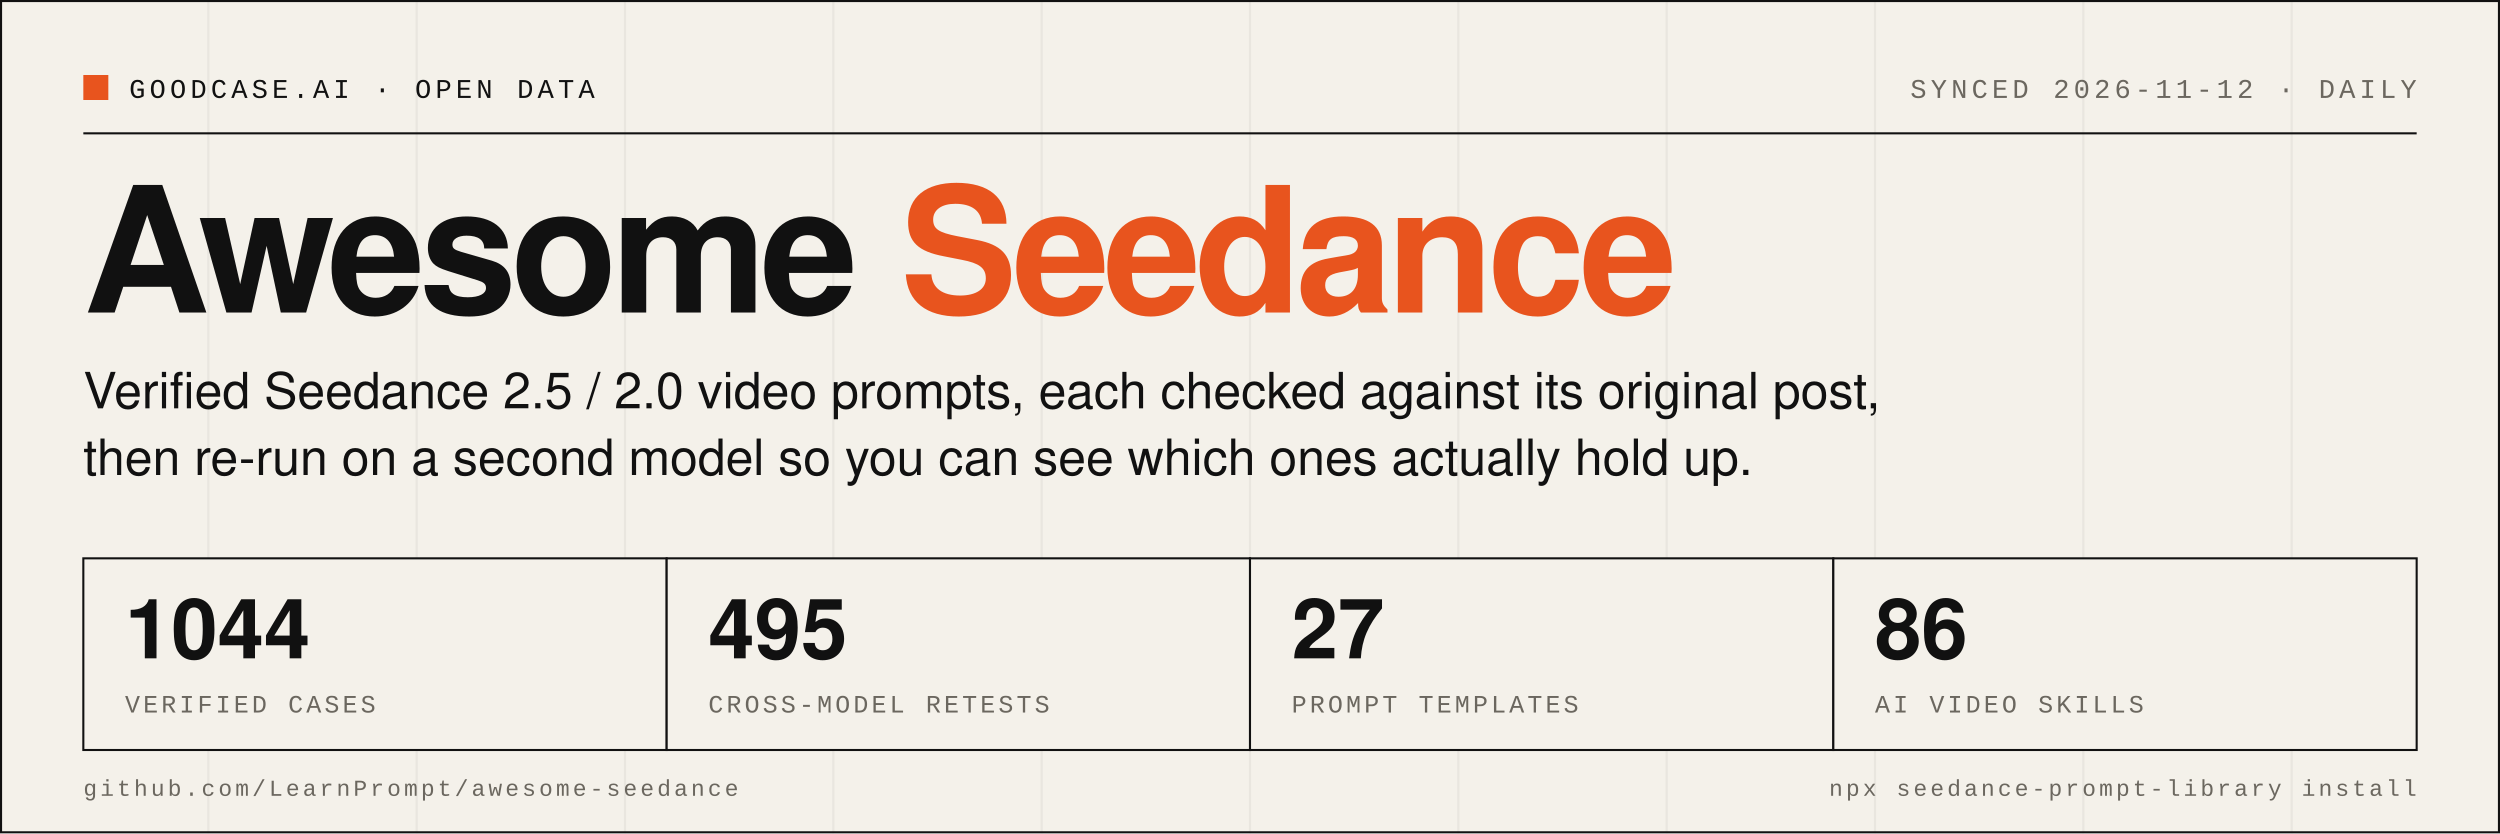
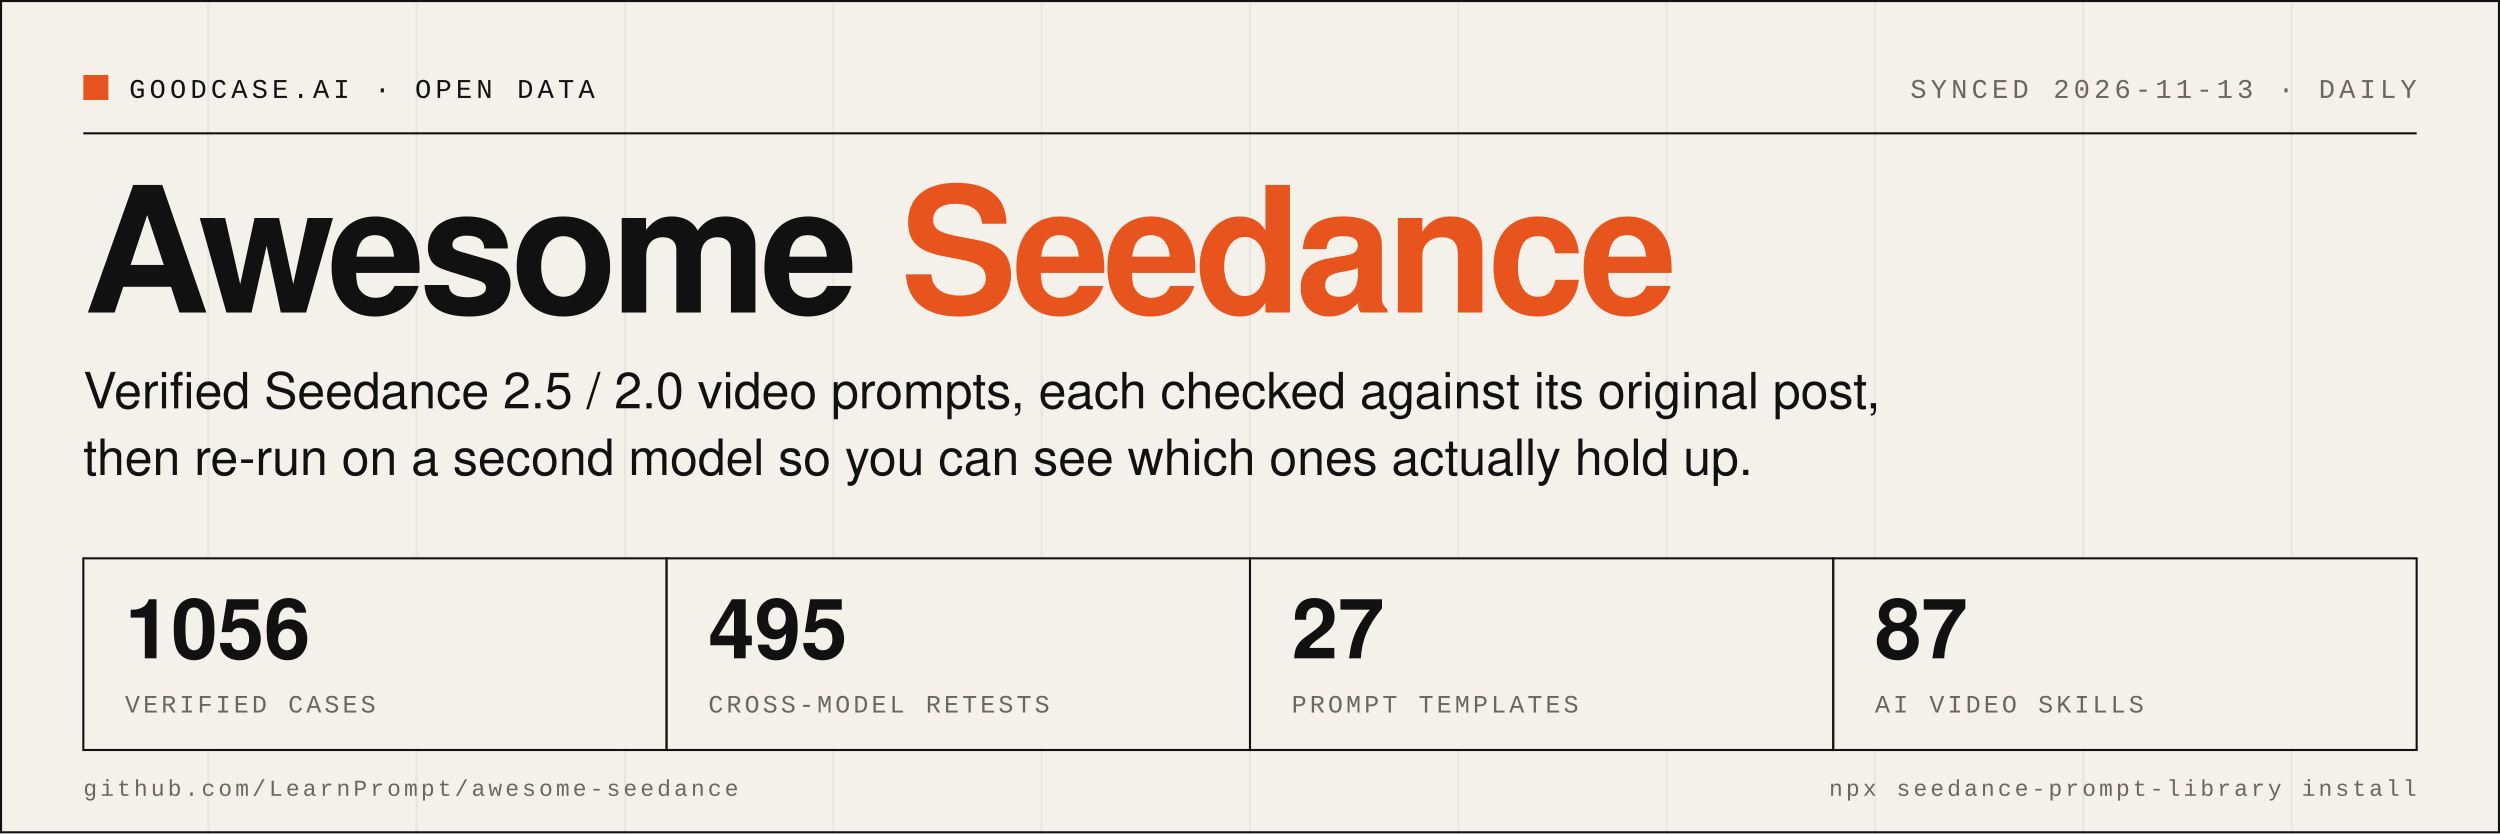
- <svg xmlns="http://www.w3.org/2000/svg" width="1200" height="400" viewBox="0 0 1200 400" role="img" aria-label="Awesome Seedance: 1044 verified cases, 495 cross-model retests, 27 prompt templates, 86 AI video skills">
+ <svg xmlns="http://www.w3.org/2000/svg" width="1200" height="400" viewBox="0 0 1200 400" role="img" aria-label="Awesome Seedance: 1056 verified cases, 495 cross-model retests, 27 prompt templates, 87 AI video skills">
  <rect width="1200" height="400" fill="#F4F1EA" />
  <line x1="0" y1="0" x2="0" y2="400" stroke="#111111" stroke-opacity="0.05" stroke-width="1" />
  <line x1="100" y1="0" x2="100" y2="400" stroke="#111111" stroke-opacity="0.05" stroke-width="1" />
  <line x1="200" y1="0" x2="200" y2="400" stroke="#111111" stroke-opacity="0.05" stroke-width="1" />
  <line x1="300" y1="0" x2="300" y2="400" stroke="#111111" stroke-opacity="0.05" stroke-width="1" />
  <line x1="400" y1="0" x2="400" y2="400" stroke="#111111" stroke-opacity="0.05" stroke-width="1" />
  <line x1="500" y1="0" x2="500" y2="400" stroke="#111111" stroke-opacity="0.05" stroke-width="1" />
  <line x1="600" y1="0" x2="600" y2="400" stroke="#111111" stroke-opacity="0.05" stroke-width="1" />
  <line x1="700" y1="0" x2="700" y2="400" stroke="#111111" stroke-opacity="0.05" stroke-width="1" />
  <line x1="800" y1="0" x2="800" y2="400" stroke="#111111" stroke-opacity="0.05" stroke-width="1" />
  <line x1="900" y1="0" x2="900" y2="400" stroke="#111111" stroke-opacity="0.05" stroke-width="1" />
  <line x1="1000" y1="0" x2="1000" y2="400" stroke="#111111" stroke-opacity="0.05" stroke-width="1" />
  <line x1="1100" y1="0" x2="1100" y2="400" stroke="#111111" stroke-opacity="0.05" stroke-width="1" />
  <rect x="0.5" y="0.5" width="1199" height="399" fill="none" stroke="#111111" stroke-width="1" />
  <rect x="40" y="36" width="12" height="12" fill="#E8541E" />
  <text x="62" y="47" font-family="SFMono-Regular, Menlo, Consolas, 'Liberation Mono', monospace" font-size="13" letter-spacing="2" fill="#111111">GOODCASE.AI · OPEN DATA</text>
-   <text x="1160" y="47" text-anchor="end" font-family="SFMono-Regular, Menlo, Consolas, 'Liberation Mono', monospace" font-size="13" letter-spacing="2" fill="#6B675F">SYNCED 2026-11-12 · DAILY</text>
+   <text x="1160" y="47" text-anchor="end" font-family="SFMono-Regular, Menlo, Consolas, 'Liberation Mono', monospace" font-size="13" letter-spacing="2" fill="#6B675F">SYNCED 2026-11-13 · DAILY</text>
  <line x1="40" y1="64" x2="1160" y2="64" stroke="#111111" stroke-width="1" />
  <text x="40" y="150" font-family="Helvetica Neue, Helvetica, Arial, 'PingFang SC', sans-serif" font-size="84" font-weight="800" letter-spacing="-3" fill="#111111">Awesome <tspan fill="#E8541E">Seedance</tspan>
  </text>
  <text x="40" y="196" font-family="Helvetica Neue, Helvetica, Arial, 'PingFang SC', sans-serif" font-size="24" fill="#111111">Verified Seedance 2.5 / 2.0 video prompts, each checked against its original post,</text>
  <text x="40" y="228" font-family="Helvetica Neue, Helvetica, Arial, 'PingFang SC', sans-serif" font-size="24" fill="#111111">then re-run on a second model so you can see which ones actually hold up.</text>
  <rect x="40" y="268" width="280" height="92" fill="#F4F1EA" stroke="#111111" stroke-width="1" />
-   <text x="60" y="316" font-family="Helvetica Neue, Helvetica, Arial, 'PingFang SC', sans-serif" font-size="40" font-weight="700" fill="#111111">1044</text>
+   <text x="60" y="316" font-family="Helvetica Neue, Helvetica, Arial, 'PingFang SC', sans-serif" font-size="40" font-weight="700" fill="#111111">1056</text>
  <text x="60" y="342" font-family="SFMono-Regular, Menlo, Consolas, 'Liberation Mono', monospace" font-size="12" letter-spacing="1.5" fill="#6B675F">VERIFIED CASES</text>
  <rect x="320" y="268" width="280" height="92" fill="#F4F1EA" stroke="#111111" stroke-width="1" />
  <text x="340" y="316" font-family="Helvetica Neue, Helvetica, Arial, 'PingFang SC', sans-serif" font-size="40" font-weight="700" fill="#111111">495</text>
  <text x="340" y="342" font-family="SFMono-Regular, Menlo, Consolas, 'Liberation Mono', monospace" font-size="12" letter-spacing="1.5" fill="#6B675F">CROSS-MODEL RETESTS</text>
  <rect x="600" y="268" width="280" height="92" fill="#F4F1EA" stroke="#111111" stroke-width="1" />
  <text x="620" y="316" font-family="Helvetica Neue, Helvetica, Arial, 'PingFang SC', sans-serif" font-size="40" font-weight="700" fill="#111111">27</text>
  <text x="620" y="342" font-family="SFMono-Regular, Menlo, Consolas, 'Liberation Mono', monospace" font-size="12" letter-spacing="1.5" fill="#6B675F">PROMPT TEMPLATES</text>
  <rect x="880" y="268" width="280" height="92" fill="#F4F1EA" stroke="#111111" stroke-width="1" />
-   <text x="900" y="316" font-family="Helvetica Neue, Helvetica, Arial, 'PingFang SC', sans-serif" font-size="40" font-weight="700" fill="#111111">86</text>
+   <text x="900" y="316" font-family="Helvetica Neue, Helvetica, Arial, 'PingFang SC', sans-serif" font-size="40" font-weight="700" fill="#111111">87</text>
  <text x="900" y="342" font-family="SFMono-Regular, Menlo, Consolas, 'Liberation Mono', monospace" font-size="12" letter-spacing="1.5" fill="#6B675F">AI VIDEO SKILLS</text>
  <text x="40" y="382" font-family="SFMono-Regular, Menlo, Consolas, 'Liberation Mono', monospace" font-size="11" letter-spacing="1.5" fill="#6B675F">github.com/LearnPrompt/awesome-seedance</text>
  <text x="1160" y="382" text-anchor="end" font-family="SFMono-Regular, Menlo, Consolas, 'Liberation Mono', monospace" font-size="11" letter-spacing="1.5" fill="#6B675F">npx seedance-prompt-library install</text>
</svg>
